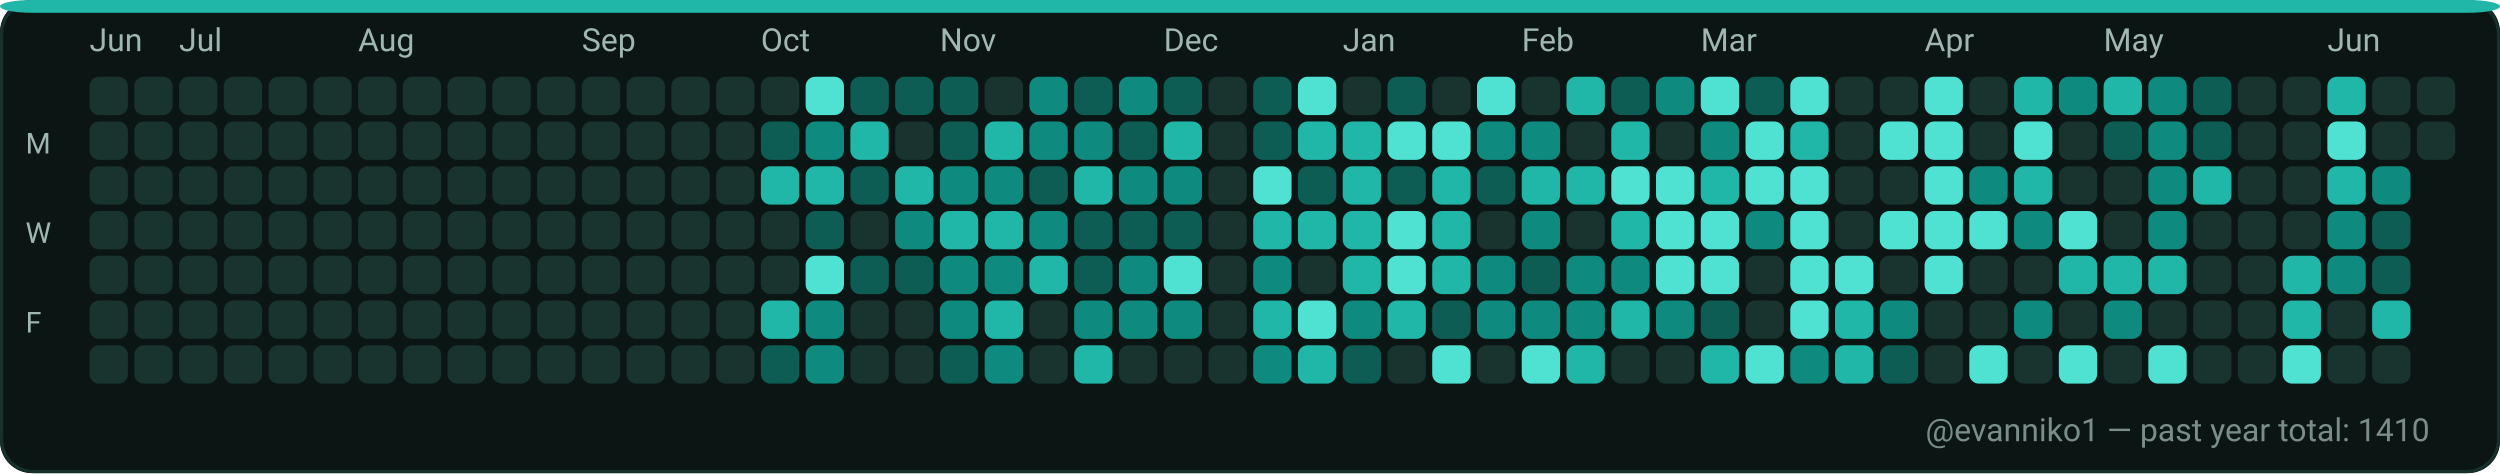
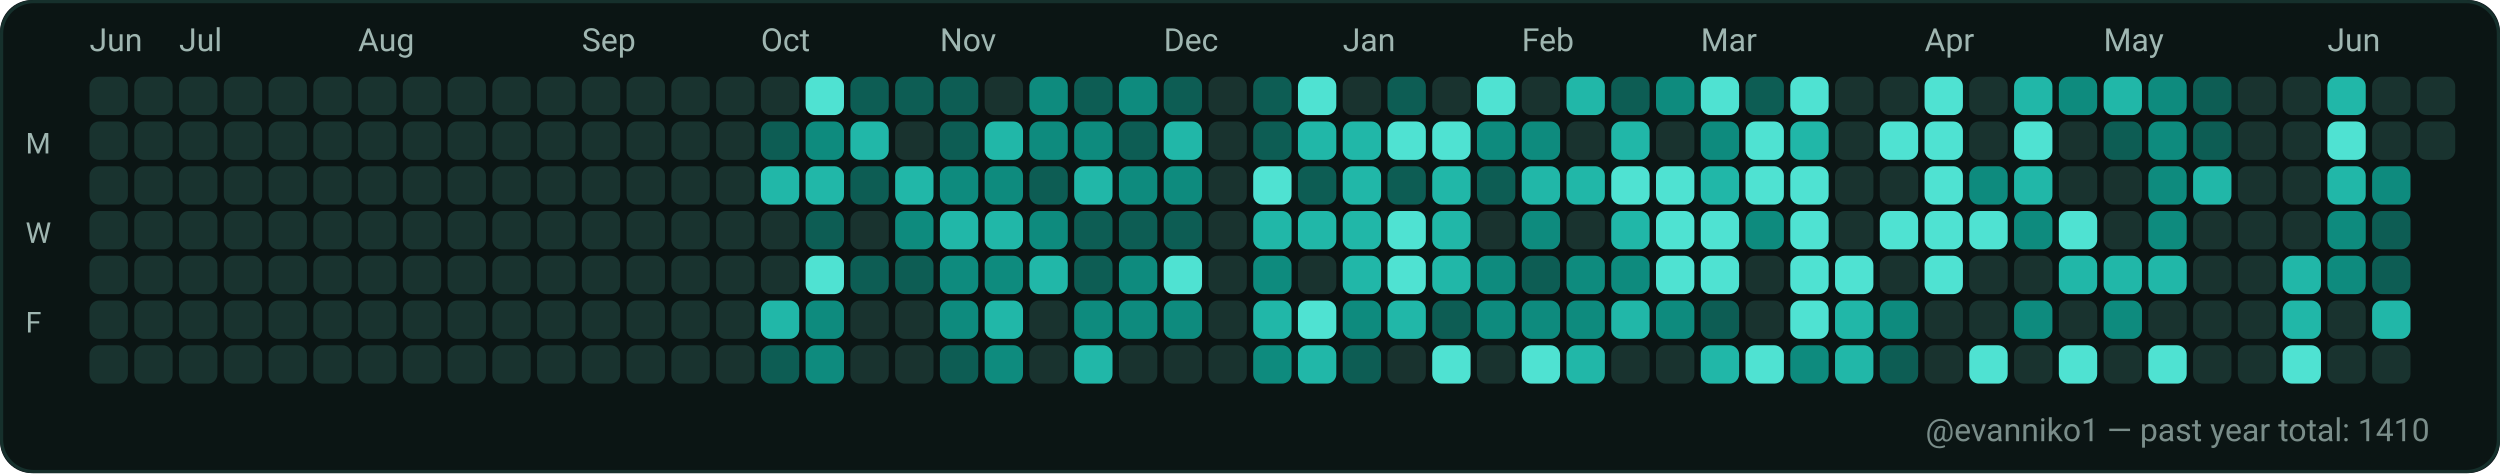
<svg xmlns="http://www.w3.org/2000/svg" width="782" height="148" viewBox="0 0 782 148" role="img" aria-label="GitHub contributions calendar for evanniko1">
  <rect x="0" y="0" width="782" height="148" rx="10" fill="#0D1117" />
  <rect x="0.5" y="0.5" width="781" height="147" rx="10" fill="#0B1514" stroke="#16302C" stroke-width="1" />
-   <rect x="0" y="0" width="782" height="4" rx="10" fill="#21B7A8" />
  <text x="28" y="16" fill="#9FB6B1" font-family="ui-sans-serif, system-ui, -apple-system, Segoe UI, Roboto, Ubuntu, Cantarell, Noto Sans, Helvetica Neue, Arial" font-size="10" text-rendering="geometricPrecision">Jun</text>
  <text x="56" y="16" fill="#9FB6B1" font-family="ui-sans-serif, system-ui, -apple-system, Segoe UI, Roboto, Ubuntu, Cantarell, Noto Sans, Helvetica Neue, Arial" font-size="10" text-rendering="geometricPrecision">Jul</text>
  <text x="112" y="16" fill="#9FB6B1" font-family="ui-sans-serif, system-ui, -apple-system, Segoe UI, Roboto, Ubuntu, Cantarell, Noto Sans, Helvetica Neue, Arial" font-size="10" text-rendering="geometricPrecision">Aug</text>
  <text x="182" y="16" fill="#9FB6B1" font-family="ui-sans-serif, system-ui, -apple-system, Segoe UI, Roboto, Ubuntu, Cantarell, Noto Sans, Helvetica Neue, Arial" font-size="10" text-rendering="geometricPrecision">Sep</text>
  <text x="238" y="16" fill="#9FB6B1" font-family="ui-sans-serif, system-ui, -apple-system, Segoe UI, Roboto, Ubuntu, Cantarell, Noto Sans, Helvetica Neue, Arial" font-size="10" text-rendering="geometricPrecision">Oct</text>
  <text x="294" y="16" fill="#9FB6B1" font-family="ui-sans-serif, system-ui, -apple-system, Segoe UI, Roboto, Ubuntu, Cantarell, Noto Sans, Helvetica Neue, Arial" font-size="10" text-rendering="geometricPrecision">Nov</text>
  <text x="364" y="16" fill="#9FB6B1" font-family="ui-sans-serif, system-ui, -apple-system, Segoe UI, Roboto, Ubuntu, Cantarell, Noto Sans, Helvetica Neue, Arial" font-size="10" text-rendering="geometricPrecision">Dec</text>
  <text x="420" y="16" fill="#9FB6B1" font-family="ui-sans-serif, system-ui, -apple-system, Segoe UI, Roboto, Ubuntu, Cantarell, Noto Sans, Helvetica Neue, Arial" font-size="10" text-rendering="geometricPrecision">Jan</text>
  <text x="476" y="16" fill="#9FB6B1" font-family="ui-sans-serif, system-ui, -apple-system, Segoe UI, Roboto, Ubuntu, Cantarell, Noto Sans, Helvetica Neue, Arial" font-size="10" text-rendering="geometricPrecision">Feb</text>
  <text x="532" y="16" fill="#9FB6B1" font-family="ui-sans-serif, system-ui, -apple-system, Segoe UI, Roboto, Ubuntu, Cantarell, Noto Sans, Helvetica Neue, Arial" font-size="10" text-rendering="geometricPrecision">Mar</text>
  <text x="602" y="16" fill="#9FB6B1" font-family="ui-sans-serif, system-ui, -apple-system, Segoe UI, Roboto, Ubuntu, Cantarell, Noto Sans, Helvetica Neue, Arial" font-size="10" text-rendering="geometricPrecision">Apr</text>
  <text x="658" y="16" fill="#9FB6B1" font-family="ui-sans-serif, system-ui, -apple-system, Segoe UI, Roboto, Ubuntu, Cantarell, Noto Sans, Helvetica Neue, Arial" font-size="10" text-rendering="geometricPrecision">May</text>
  <text x="728" y="16" fill="#9FB6B1" font-family="ui-sans-serif, system-ui, -apple-system, Segoe UI, Roboto, Ubuntu, Cantarell, Noto Sans, Helvetica Neue, Arial" font-size="10" text-rendering="geometricPrecision">Jun</text>
  <text x="8" y="48" fill="#9FB6B1" font-family="ui-sans-serif, system-ui, -apple-system, Segoe UI, Roboto, Ubuntu, Cantarell, Noto Sans, Helvetica Neue, Arial" font-size="9" text-rendering="geometricPrecision">M</text>
  <text x="8" y="76" fill="#9FB6B1" font-family="ui-sans-serif, system-ui, -apple-system, Segoe UI, Roboto, Ubuntu, Cantarell, Noto Sans, Helvetica Neue, Arial" font-size="9" text-rendering="geometricPrecision">W</text>
  <text x="8" y="104" fill="#9FB6B1" font-family="ui-sans-serif, system-ui, -apple-system, Segoe UI, Roboto, Ubuntu, Cantarell, Noto Sans, Helvetica Neue, Arial" font-size="9" text-rendering="geometricPrecision">F</text>
  <g>
    <rect x="28" y="24" width="12" height="12" rx="3" fill="#19332F" />
  </g>
  <g>
    <rect x="28" y="38" width="12" height="12" rx="3" fill="#19332F" />
  </g>
  <g>
    <rect x="28" y="52" width="12" height="12" rx="3" fill="#19332F" />
  </g>
  <g>
    <rect x="28" y="66" width="12" height="12" rx="3" fill="#19332F" />
  </g>
  <g>
    <rect x="28" y="80" width="12" height="12" rx="3" fill="#19332F" />
  </g>
  <g>
    <rect x="28" y="94" width="12" height="12" rx="3" fill="#19332F" />
  </g>
  <g>
    <rect x="28" y="108" width="12" height="12" rx="3" fill="#19332F" />
  </g>
  <g>
    <rect x="42" y="24" width="12" height="12" rx="3" fill="#19332F" />
  </g>
  <g>
    <rect x="42" y="38" width="12" height="12" rx="3" fill="#19332F" />
  </g>
  <g>
    <rect x="42" y="52" width="12" height="12" rx="3" fill="#19332F" />
  </g>
  <g>
    <rect x="42" y="66" width="12" height="12" rx="3" fill="#19332F" />
  </g>
  <g>
    <rect x="42" y="80" width="12" height="12" rx="3" fill="#19332F" />
  </g>
  <g>
    <rect x="42" y="94" width="12" height="12" rx="3" fill="#19332F" />
  </g>
  <g>
    <rect x="42" y="108" width="12" height="12" rx="3" fill="#19332F" />
  </g>
  <g>
    <rect x="56" y="24" width="12" height="12" rx="3" fill="#19332F" />
  </g>
  <g>
    <rect x="56" y="38" width="12" height="12" rx="3" fill="#19332F" />
  </g>
  <g>
    <rect x="56" y="52" width="12" height="12" rx="3" fill="#19332F" />
  </g>
  <g>
    <rect x="56" y="66" width="12" height="12" rx="3" fill="#19332F" />
  </g>
  <g>
    <rect x="56" y="80" width="12" height="12" rx="3" fill="#19332F" />
  </g>
  <g>
    <rect x="56" y="94" width="12" height="12" rx="3" fill="#19332F" />
  </g>
  <g>
    <rect x="56" y="108" width="12" height="12" rx="3" fill="#19332F" />
  </g>
  <g>
    <rect x="70" y="24" width="12" height="12" rx="3" fill="#19332F" />
  </g>
  <g>
    <rect x="70" y="38" width="12" height="12" rx="3" fill="#19332F" />
  </g>
  <g>
    <rect x="70" y="52" width="12" height="12" rx="3" fill="#19332F" />
  </g>
  <g>
    <rect x="70" y="66" width="12" height="12" rx="3" fill="#19332F" />
  </g>
  <g>
    <rect x="70" y="80" width="12" height="12" rx="3" fill="#19332F" />
  </g>
  <g>
    <rect x="70" y="94" width="12" height="12" rx="3" fill="#19332F" />
  </g>
  <g>
    <rect x="70" y="108" width="12" height="12" rx="3" fill="#19332F" />
  </g>
  <g>
    <rect x="84" y="24" width="12" height="12" rx="3" fill="#19332F" />
  </g>
  <g>
    <rect x="84" y="38" width="12" height="12" rx="3" fill="#19332F" />
  </g>
  <g>
    <rect x="84" y="52" width="12" height="12" rx="3" fill="#19332F" />
  </g>
  <g>
    <rect x="84" y="66" width="12" height="12" rx="3" fill="#19332F" />
  </g>
  <g>
    <rect x="84" y="80" width="12" height="12" rx="3" fill="#19332F" />
  </g>
  <g>
    <rect x="84" y="94" width="12" height="12" rx="3" fill="#19332F" />
  </g>
  <g>
    <rect x="84" y="108" width="12" height="12" rx="3" fill="#19332F" />
  </g>
  <g>
    <rect x="98" y="24" width="12" height="12" rx="3" fill="#19332F" />
  </g>
  <g>
    <rect x="98" y="38" width="12" height="12" rx="3" fill="#19332F" />
  </g>
  <g>
    <rect x="98" y="52" width="12" height="12" rx="3" fill="#19332F" />
  </g>
  <g>
    <rect x="98" y="66" width="12" height="12" rx="3" fill="#19332F" />
  </g>
  <g>
    <rect x="98" y="80" width="12" height="12" rx="3" fill="#19332F" />
  </g>
  <g>
    <rect x="98" y="94" width="12" height="12" rx="3" fill="#19332F" />
  </g>
  <g>
    <rect x="98" y="108" width="12" height="12" rx="3" fill="#19332F" />
  </g>
  <g>
    <rect x="112" y="24" width="12" height="12" rx="3" fill="#19332F" />
  </g>
  <g>
    <rect x="112" y="38" width="12" height="12" rx="3" fill="#19332F" />
  </g>
  <g>
    <rect x="112" y="52" width="12" height="12" rx="3" fill="#19332F" />
  </g>
  <g>
    <rect x="112" y="66" width="12" height="12" rx="3" fill="#19332F" />
  </g>
  <g>
    <rect x="112" y="80" width="12" height="12" rx="3" fill="#19332F" />
  </g>
  <g>
    <rect x="112" y="94" width="12" height="12" rx="3" fill="#19332F" />
  </g>
  <g>
    <rect x="112" y="108" width="12" height="12" rx="3" fill="#19332F" />
  </g>
  <g>
    <rect x="126" y="24" width="12" height="12" rx="3" fill="#19332F" />
  </g>
  <g>
    <rect x="126" y="38" width="12" height="12" rx="3" fill="#19332F" />
  </g>
  <g>
    <rect x="126" y="52" width="12" height="12" rx="3" fill="#19332F" />
  </g>
  <g>
    <rect x="126" y="66" width="12" height="12" rx="3" fill="#19332F" />
  </g>
  <g>
    <rect x="126" y="80" width="12" height="12" rx="3" fill="#19332F" />
  </g>
  <g>
    <rect x="126" y="94" width="12" height="12" rx="3" fill="#19332F" />
  </g>
  <g>
    <rect x="126" y="108" width="12" height="12" rx="3" fill="#19332F" />
  </g>
  <g>
    <rect x="140" y="24" width="12" height="12" rx="3" fill="#19332F" />
  </g>
  <g>
    <rect x="140" y="38" width="12" height="12" rx="3" fill="#19332F" />
  </g>
  <g>
    <rect x="140" y="52" width="12" height="12" rx="3" fill="#19332F" />
  </g>
  <g>
    <rect x="140" y="66" width="12" height="12" rx="3" fill="#19332F" />
  </g>
  <g>
    <rect x="140" y="80" width="12" height="12" rx="3" fill="#19332F" />
  </g>
  <g>
    <rect x="140" y="94" width="12" height="12" rx="3" fill="#19332F" />
  </g>
  <g>
    <rect x="140" y="108" width="12" height="12" rx="3" fill="#19332F" />
  </g>
  <g>
    <rect x="154" y="24" width="12" height="12" rx="3" fill="#19332F" />
  </g>
  <g>
    <rect x="154" y="38" width="12" height="12" rx="3" fill="#19332F" />
  </g>
  <g>
    <rect x="154" y="52" width="12" height="12" rx="3" fill="#19332F" />
  </g>
  <g>
    <rect x="154" y="66" width="12" height="12" rx="3" fill="#19332F" />
  </g>
  <g>
    <rect x="154" y="80" width="12" height="12" rx="3" fill="#19332F" />
  </g>
  <g>
    <rect x="154" y="94" width="12" height="12" rx="3" fill="#19332F" />
  </g>
  <g>
    <rect x="154" y="108" width="12" height="12" rx="3" fill="#19332F" />
  </g>
  <g>
    <rect x="168" y="24" width="12" height="12" rx="3" fill="#19332F" />
  </g>
  <g>
    <rect x="168" y="38" width="12" height="12" rx="3" fill="#19332F" />
  </g>
  <g>
    <rect x="168" y="52" width="12" height="12" rx="3" fill="#19332F" />
  </g>
  <g>
    <rect x="168" y="66" width="12" height="12" rx="3" fill="#19332F" />
  </g>
  <g>
    <rect x="168" y="80" width="12" height="12" rx="3" fill="#19332F" />
  </g>
  <g>
    <rect x="168" y="94" width="12" height="12" rx="3" fill="#19332F" />
  </g>
  <g>
    <rect x="168" y="108" width="12" height="12" rx="3" fill="#19332F" />
  </g>
  <g>
    <rect x="182" y="24" width="12" height="12" rx="3" fill="#19332F" />
  </g>
  <g>
    <rect x="182" y="38" width="12" height="12" rx="3" fill="#19332F" />
  </g>
  <g>
    <rect x="182" y="52" width="12" height="12" rx="3" fill="#19332F" />
  </g>
  <g>
    <rect x="182" y="66" width="12" height="12" rx="3" fill="#19332F" />
  </g>
  <g>
    <rect x="182" y="80" width="12" height="12" rx="3" fill="#19332F" />
  </g>
  <g>
    <rect x="182" y="94" width="12" height="12" rx="3" fill="#19332F" />
  </g>
  <g>
    <rect x="182" y="108" width="12" height="12" rx="3" fill="#19332F" />
  </g>
  <g>
    <rect x="196" y="24" width="12" height="12" rx="3" fill="#19332F" />
  </g>
  <g>
    <rect x="196" y="38" width="12" height="12" rx="3" fill="#19332F" />
  </g>
  <g>
    <rect x="196" y="52" width="12" height="12" rx="3" fill="#19332F" />
  </g>
  <g>
    <rect x="196" y="66" width="12" height="12" rx="3" fill="#19332F" />
  </g>
  <g>
    <rect x="196" y="80" width="12" height="12" rx="3" fill="#19332F" />
  </g>
  <g>
    <rect x="196" y="94" width="12" height="12" rx="3" fill="#19332F" />
  </g>
  <g>
    <rect x="196" y="108" width="12" height="12" rx="3" fill="#19332F" />
  </g>
  <g>
    <rect x="210" y="24" width="12" height="12" rx="3" fill="#19332F" />
  </g>
  <g>
    <rect x="210" y="38" width="12" height="12" rx="3" fill="#19332F" />
  </g>
  <g>
    <rect x="210" y="52" width="12" height="12" rx="3" fill="#19332F" />
  </g>
  <g>
    <rect x="210" y="66" width="12" height="12" rx="3" fill="#19332F" />
  </g>
  <g>
    <rect x="210" y="80" width="12" height="12" rx="3" fill="#19332F" />
  </g>
  <g>
    <rect x="210" y="94" width="12" height="12" rx="3" fill="#19332F" />
  </g>
  <g>
    <rect x="210" y="108" width="12" height="12" rx="3" fill="#19332F" />
  </g>
  <g>
    <rect x="224" y="24" width="12" height="12" rx="3" fill="#19332F" />
  </g>
  <g>
    <rect x="224" y="38" width="12" height="12" rx="3" fill="#19332F" />
  </g>
  <g>
    <rect x="224" y="52" width="12" height="12" rx="3" fill="#19332F" />
  </g>
  <g>
    <rect x="224" y="66" width="12" height="12" rx="3" fill="#19332F" />
  </g>
  <g>
    <rect x="224" y="80" width="12" height="12" rx="3" fill="#19332F" />
  </g>
  <g>
    <rect x="224" y="94" width="12" height="12" rx="3" fill="#19332F" />
  </g>
  <g>
    <rect x="224" y="108" width="12" height="12" rx="3" fill="#19332F" />
  </g>
  <g>
    <rect x="238" y="24" width="12" height="12" rx="3" fill="#19332F" />
  </g>
  <g>
    <rect x="238" y="38" width="12" height="12" rx="3" fill="#0D5D54" />
  </g>
  <g>
    <rect x="238" y="52" width="12" height="12" rx="3" fill="#21B7A8" />
  </g>
  <g>
    <rect x="238" y="66" width="12" height="12" rx="3" fill="#19332F" />
  </g>
  <g>
    <rect x="238" y="80" width="12" height="12" rx="3" fill="#19332F" />
  </g>
  <g>
    <rect x="238" y="94" width="12" height="12" rx="3" fill="#21B7A8" />
  </g>
  <g>
    <rect x="238" y="108" width="12" height="12" rx="3" fill="#0D5D54" />
  </g>
  <g>
    <rect x="252" y="24" width="12" height="12" rx="3" fill="#4FE2D2" />
  </g>
  <g>
    <rect x="252" y="38" width="12" height="12" rx="3" fill="#0E8B7E" />
  </g>
  <g>
    <rect x="252" y="52" width="12" height="12" rx="3" fill="#21B7A8" />
  </g>
  <g>
    <rect x="252" y="66" width="12" height="12" rx="3" fill="#0D5D54" />
  </g>
  <g>
    <rect x="252" y="80" width="12" height="12" rx="3" fill="#4FE2D2" />
  </g>
  <g>
    <rect x="252" y="94" width="12" height="12" rx="3" fill="#0E8B7E" />
  </g>
  <g>
    <rect x="252" y="108" width="12" height="12" rx="3" fill="#0E8B7E" />
  </g>
  <g>
    <rect x="266" y="24" width="12" height="12" rx="3" fill="#0D5D54" />
  </g>
  <g>
    <rect x="266" y="38" width="12" height="12" rx="3" fill="#21B7A8" />
  </g>
  <g>
    <rect x="266" y="52" width="12" height="12" rx="3" fill="#0D5D54" />
  </g>
  <g>
    <rect x="266" y="66" width="12" height="12" rx="3" fill="#19332F" />
  </g>
  <g>
    <rect x="266" y="80" width="12" height="12" rx="3" fill="#0D5D54" />
  </g>
  <g>
    <rect x="266" y="94" width="12" height="12" rx="3" fill="#19332F" />
  </g>
  <g>
    <rect x="266" y="108" width="12" height="12" rx="3" fill="#19332F" />
  </g>
  <g>
    <rect x="280" y="24" width="12" height="12" rx="3" fill="#0D5D54" />
  </g>
  <g>
    <rect x="280" y="38" width="12" height="12" rx="3" fill="#19332F" />
  </g>
  <g>
    <rect x="280" y="52" width="12" height="12" rx="3" fill="#21B7A8" />
  </g>
  <g>
    <rect x="280" y="66" width="12" height="12" rx="3" fill="#0E8B7E" />
  </g>
  <g>
    <rect x="280" y="80" width="12" height="12" rx="3" fill="#0D5D54" />
  </g>
  <g>
    <rect x="280" y="94" width="12" height="12" rx="3" fill="#19332F" />
  </g>
  <g>
    <rect x="280" y="108" width="12" height="12" rx="3" fill="#19332F" />
  </g>
  <g>
    <rect x="294" y="24" width="12" height="12" rx="3" fill="#0D5D54" />
  </g>
  <g>
    <rect x="294" y="38" width="12" height="12" rx="3" fill="#0D5D54" />
  </g>
  <g>
    <rect x="294" y="52" width="12" height="12" rx="3" fill="#0E8B7E" />
  </g>
  <g>
    <rect x="294" y="66" width="12" height="12" rx="3" fill="#21B7A8" />
  </g>
  <g>
    <rect x="294" y="80" width="12" height="12" rx="3" fill="#0E8B7E" />
  </g>
  <g>
    <rect x="294" y="94" width="12" height="12" rx="3" fill="#0E8B7E" />
  </g>
  <g>
    <rect x="294" y="108" width="12" height="12" rx="3" fill="#0D5D54" />
  </g>
  <g>
    <rect x="308" y="24" width="12" height="12" rx="3" fill="#19332F" />
  </g>
  <g>
    <rect x="308" y="38" width="12" height="12" rx="3" fill="#21B7A8" />
  </g>
  <g>
    <rect x="308" y="52" width="12" height="12" rx="3" fill="#0E8B7E" />
  </g>
  <g>
    <rect x="308" y="66" width="12" height="12" rx="3" fill="#21B7A8" />
  </g>
  <g>
    <rect x="308" y="80" width="12" height="12" rx="3" fill="#0E8B7E" />
  </g>
  <g>
    <rect x="308" y="94" width="12" height="12" rx="3" fill="#21B7A8" />
  </g>
  <g>
    <rect x="308" y="108" width="12" height="12" rx="3" fill="#0E8B7E" />
  </g>
  <g>
    <rect x="322" y="24" width="12" height="12" rx="3" fill="#0E8B7E" />
  </g>
  <g>
    <rect x="322" y="38" width="12" height="12" rx="3" fill="#0E8B7E" />
  </g>
  <g>
    <rect x="322" y="52" width="12" height="12" rx="3" fill="#0D5D54" />
  </g>
  <g>
    <rect x="322" y="66" width="12" height="12" rx="3" fill="#0E8B7E" />
  </g>
  <g>
    <rect x="322" y="80" width="12" height="12" rx="3" fill="#21B7A8" />
  </g>
  <g>
    <rect x="322" y="94" width="12" height="12" rx="3" fill="#19332F" />
  </g>
  <g>
    <rect x="322" y="108" width="12" height="12" rx="3" fill="#19332F" />
  </g>
  <g>
    <rect x="336" y="24" width="12" height="12" rx="3" fill="#0D5D54" />
  </g>
  <g>
    <rect x="336" y="38" width="12" height="12" rx="3" fill="#0E8B7E" />
  </g>
  <g>
    <rect x="336" y="52" width="12" height="12" rx="3" fill="#21B7A8" />
  </g>
  <g>
    <rect x="336" y="66" width="12" height="12" rx="3" fill="#0D5D54" />
  </g>
  <g>
    <rect x="336" y="80" width="12" height="12" rx="3" fill="#0D5D54" />
  </g>
  <g>
    <rect x="336" y="94" width="12" height="12" rx="3" fill="#0E8B7E" />
  </g>
  <g>
    <rect x="336" y="108" width="12" height="12" rx="3" fill="#21B7A8" />
  </g>
  <g>
    <rect x="350" y="24" width="12" height="12" rx="3" fill="#0E8B7E" />
  </g>
  <g>
    <rect x="350" y="38" width="12" height="12" rx="3" fill="#0D5D54" />
  </g>
  <g>
    <rect x="350" y="52" width="12" height="12" rx="3" fill="#0E8B7E" />
  </g>
  <g>
    <rect x="350" y="66" width="12" height="12" rx="3" fill="#0D5D54" />
  </g>
  <g>
    <rect x="350" y="80" width="12" height="12" rx="3" fill="#0E8B7E" />
  </g>
  <g>
    <rect x="350" y="94" width="12" height="12" rx="3" fill="#0E8B7E" />
  </g>
  <g>
    <rect x="350" y="108" width="12" height="12" rx="3" fill="#19332F" />
  </g>
  <g>
    <rect x="364" y="24" width="12" height="12" rx="3" fill="#0D5D54" />
  </g>
  <g>
    <rect x="364" y="38" width="12" height="12" rx="3" fill="#21B7A8" />
  </g>
  <g>
    <rect x="364" y="52" width="12" height="12" rx="3" fill="#0E8B7E" />
  </g>
  <g>
    <rect x="364" y="66" width="12" height="12" rx="3" fill="#0D5D54" />
  </g>
  <g>
    <rect x="364" y="80" width="12" height="12" rx="3" fill="#4FE2D2" />
  </g>
  <g>
    <rect x="364" y="94" width="12" height="12" rx="3" fill="#0E8B7E" />
  </g>
  <g>
    <rect x="364" y="108" width="12" height="12" rx="3" fill="#19332F" />
  </g>
  <g>
    <rect x="378" y="24" width="12" height="12" rx="3" fill="#19332F" />
  </g>
  <g>
    <rect x="378" y="38" width="12" height="12" rx="3" fill="#19332F" />
  </g>
  <g>
    <rect x="378" y="52" width="12" height="12" rx="3" fill="#19332F" />
  </g>
  <g>
    <rect x="378" y="66" width="12" height="12" rx="3" fill="#19332F" />
  </g>
  <g>
    <rect x="378" y="80" width="12" height="12" rx="3" fill="#19332F" />
  </g>
  <g>
    <rect x="378" y="94" width="12" height="12" rx="3" fill="#19332F" />
  </g>
  <g>
    <rect x="378" y="108" width="12" height="12" rx="3" fill="#19332F" />
  </g>
  <g>
    <rect x="392" y="24" width="12" height="12" rx="3" fill="#0D5D54" />
  </g>
  <g>
    <rect x="392" y="38" width="12" height="12" rx="3" fill="#0D5D54" />
  </g>
  <g>
    <rect x="392" y="52" width="12" height="12" rx="3" fill="#4FE2D2" />
  </g>
  <g>
    <rect x="392" y="66" width="12" height="12" rx="3" fill="#21B7A8" />
  </g>
  <g>
    <rect x="392" y="80" width="12" height="12" rx="3" fill="#0E8B7E" />
  </g>
  <g>
    <rect x="392" y="94" width="12" height="12" rx="3" fill="#21B7A8" />
  </g>
  <g>
    <rect x="392" y="108" width="12" height="12" rx="3" fill="#0E8B7E" />
  </g>
  <g>
    <rect x="406" y="24" width="12" height="12" rx="3" fill="#4FE2D2" />
  </g>
  <g>
    <rect x="406" y="38" width="12" height="12" rx="3" fill="#21B7A8" />
  </g>
  <g>
    <rect x="406" y="52" width="12" height="12" rx="3" fill="#0D5D54" />
  </g>
  <g>
    <rect x="406" y="66" width="12" height="12" rx="3" fill="#21B7A8" />
  </g>
  <g>
    <rect x="406" y="80" width="12" height="12" rx="3" fill="#19332F" />
  </g>
  <g>
    <rect x="406" y="94" width="12" height="12" rx="3" fill="#4FE2D2" />
  </g>
  <g>
    <rect x="406" y="108" width="12" height="12" rx="3" fill="#21B7A8" />
  </g>
  <g>
    <rect x="420" y="24" width="12" height="12" rx="3" fill="#19332F" />
  </g>
  <g>
    <rect x="420" y="38" width="12" height="12" rx="3" fill="#21B7A8" />
  </g>
  <g>
    <rect x="420" y="52" width="12" height="12" rx="3" fill="#21B7A8" />
  </g>
  <g>
    <rect x="420" y="66" width="12" height="12" rx="3" fill="#21B7A8" />
  </g>
  <g>
    <rect x="420" y="80" width="12" height="12" rx="3" fill="#21B7A8" />
  </g>
  <g>
    <rect x="420" y="94" width="12" height="12" rx="3" fill="#0E8B7E" />
  </g>
  <g>
    <rect x="420" y="108" width="12" height="12" rx="3" fill="#0D5D54" />
  </g>
  <g>
    <rect x="434" y="24" width="12" height="12" rx="3" fill="#0D5D54" />
  </g>
  <g>
    <rect x="434" y="38" width="12" height="12" rx="3" fill="#4FE2D2" />
  </g>
  <g>
    <rect x="434" y="52" width="12" height="12" rx="3" fill="#0D5D54" />
  </g>
  <g>
    <rect x="434" y="66" width="12" height="12" rx="3" fill="#4FE2D2" />
  </g>
  <g>
    <rect x="434" y="80" width="12" height="12" rx="3" fill="#4FE2D2" />
  </g>
  <g>
    <rect x="434" y="94" width="12" height="12" rx="3" fill="#21B7A8" />
  </g>
  <g>
    <rect x="434" y="108" width="12" height="12" rx="3" fill="#19332F" />
  </g>
  <g>
    <rect x="448" y="24" width="12" height="12" rx="3" fill="#19332F" />
  </g>
  <g>
    <rect x="448" y="38" width="12" height="12" rx="3" fill="#4FE2D2" />
  </g>
  <g>
    <rect x="448" y="52" width="12" height="12" rx="3" fill="#21B7A8" />
  </g>
  <g>
    <rect x="448" y="66" width="12" height="12" rx="3" fill="#21B7A8" />
  </g>
  <g>
    <rect x="448" y="80" width="12" height="12" rx="3" fill="#21B7A8" />
  </g>
  <g>
    <rect x="448" y="94" width="12" height="12" rx="3" fill="#0D5D54" />
  </g>
  <g>
    <rect x="448" y="108" width="12" height="12" rx="3" fill="#4FE2D2" />
  </g>
  <g>
    <rect x="462" y="24" width="12" height="12" rx="3" fill="#4FE2D2" />
  </g>
  <g>
    <rect x="462" y="38" width="12" height="12" rx="3" fill="#0E8B7E" />
  </g>
  <g>
    <rect x="462" y="52" width="12" height="12" rx="3" fill="#0D5D54" />
  </g>
  <g>
    <rect x="462" y="66" width="12" height="12" rx="3" fill="#19332F" />
  </g>
  <g>
    <rect x="462" y="80" width="12" height="12" rx="3" fill="#0E8B7E" />
  </g>
  <g>
    <rect x="462" y="94" width="12" height="12" rx="3" fill="#0E8B7E" />
  </g>
  <g>
    <rect x="462" y="108" width="12" height="12" rx="3" fill="#19332F" />
  </g>
  <g>
    <rect x="476" y="24" width="12" height="12" rx="3" fill="#19332F" />
  </g>
  <g>
    <rect x="476" y="38" width="12" height="12" rx="3" fill="#0E8B7E" />
  </g>
  <g>
    <rect x="476" y="52" width="12" height="12" rx="3" fill="#21B7A8" />
  </g>
  <g>
    <rect x="476" y="66" width="12" height="12" rx="3" fill="#0E8B7E" />
  </g>
  <g>
    <rect x="476" y="80" width="12" height="12" rx="3" fill="#0D5D54" />
  </g>
  <g>
    <rect x="476" y="94" width="12" height="12" rx="3" fill="#0E8B7E" />
  </g>
  <g>
    <rect x="476" y="108" width="12" height="12" rx="3" fill="#4FE2D2" />
  </g>
  <g>
    <rect x="490" y="24" width="12" height="12" rx="3" fill="#21B7A8" />
  </g>
  <g>
    <rect x="490" y="38" width="12" height="12" rx="3" fill="#19332F" />
  </g>
  <g>
    <rect x="490" y="52" width="12" height="12" rx="3" fill="#21B7A8" />
  </g>
  <g>
    <rect x="490" y="66" width="12" height="12" rx="3" fill="#19332F" />
  </g>
  <g>
    <rect x="490" y="80" width="12" height="12" rx="3" fill="#0E8B7E" />
  </g>
  <g>
    <rect x="490" y="94" width="12" height="12" rx="3" fill="#0E8B7E" />
  </g>
  <g>
    <rect x="490" y="108" width="12" height="12" rx="3" fill="#21B7A8" />
  </g>
  <g>
    <rect x="504" y="24" width="12" height="12" rx="3" fill="#0D5D54" />
  </g>
  <g>
    <rect x="504" y="38" width="12" height="12" rx="3" fill="#21B7A8" />
  </g>
  <g>
    <rect x="504" y="52" width="12" height="12" rx="3" fill="#4FE2D2" />
  </g>
  <g>
    <rect x="504" y="66" width="12" height="12" rx="3" fill="#21B7A8" />
  </g>
  <g>
    <rect x="504" y="80" width="12" height="12" rx="3" fill="#0E8B7E" />
  </g>
  <g>
    <rect x="504" y="94" width="12" height="12" rx="3" fill="#21B7A8" />
  </g>
  <g>
    <rect x="504" y="108" width="12" height="12" rx="3" fill="#19332F" />
  </g>
  <g>
    <rect x="518" y="24" width="12" height="12" rx="3" fill="#0E8B7E" />
  </g>
  <g>
    <rect x="518" y="38" width="12" height="12" rx="3" fill="#19332F" />
  </g>
  <g>
    <rect x="518" y="52" width="12" height="12" rx="3" fill="#4FE2D2" />
  </g>
  <g>
    <rect x="518" y="66" width="12" height="12" rx="3" fill="#4FE2D2" />
  </g>
  <g>
    <rect x="518" y="80" width="12" height="12" rx="3" fill="#4FE2D2" />
  </g>
  <g>
    <rect x="518" y="94" width="12" height="12" rx="3" fill="#0E8B7E" />
  </g>
  <g>
    <rect x="518" y="108" width="12" height="12" rx="3" fill="#19332F" />
  </g>
  <g>
    <rect x="532" y="24" width="12" height="12" rx="3" fill="#4FE2D2" />
  </g>
  <g>
    <rect x="532" y="38" width="12" height="12" rx="3" fill="#0E8B7E" />
  </g>
  <g>
    <rect x="532" y="52" width="12" height="12" rx="3" fill="#21B7A8" />
  </g>
  <g>
    <rect x="532" y="66" width="12" height="12" rx="3" fill="#4FE2D2" />
  </g>
  <g>
    <rect x="532" y="80" width="12" height="12" rx="3" fill="#4FE2D2" />
  </g>
  <g>
    <rect x="532" y="94" width="12" height="12" rx="3" fill="#0D5D54" />
  </g>
  <g>
    <rect x="532" y="108" width="12" height="12" rx="3" fill="#21B7A8" />
  </g>
  <g>
    <rect x="546" y="24" width="12" height="12" rx="3" fill="#0D5D54" />
  </g>
  <g>
    <rect x="546" y="38" width="12" height="12" rx="3" fill="#4FE2D2" />
  </g>
  <g>
    <rect x="546" y="52" width="12" height="12" rx="3" fill="#4FE2D2" />
  </g>
  <g>
    <rect x="546" y="66" width="12" height="12" rx="3" fill="#0E8B7E" />
  </g>
  <g>
    <rect x="546" y="80" width="12" height="12" rx="3" fill="#19332F" />
  </g>
  <g>
    <rect x="546" y="94" width="12" height="12" rx="3" fill="#19332F" />
  </g>
  <g>
    <rect x="546" y="108" width="12" height="12" rx="3" fill="#4FE2D2" />
  </g>
  <g>
    <rect x="560" y="24" width="12" height="12" rx="3" fill="#4FE2D2" />
  </g>
  <g>
    <rect x="560" y="38" width="12" height="12" rx="3" fill="#21B7A8" />
  </g>
  <g>
    <rect x="560" y="52" width="12" height="12" rx="3" fill="#4FE2D2" />
  </g>
  <g>
    <rect x="560" y="66" width="12" height="12" rx="3" fill="#4FE2D2" />
  </g>
  <g>
    <rect x="560" y="80" width="12" height="12" rx="3" fill="#4FE2D2" />
  </g>
  <g>
    <rect x="560" y="94" width="12" height="12" rx="3" fill="#4FE2D2" />
  </g>
  <g>
    <rect x="560" y="108" width="12" height="12" rx="3" fill="#0E8B7E" />
  </g>
  <g>
    <rect x="574" y="24" width="12" height="12" rx="3" fill="#19332F" />
  </g>
  <g>
    <rect x="574" y="38" width="12" height="12" rx="3" fill="#19332F" />
  </g>
  <g>
    <rect x="574" y="52" width="12" height="12" rx="3" fill="#19332F" />
  </g>
  <g>
    <rect x="574" y="66" width="12" height="12" rx="3" fill="#19332F" />
  </g>
  <g>
    <rect x="574" y="80" width="12" height="12" rx="3" fill="#4FE2D2" />
  </g>
  <g>
    <rect x="574" y="94" width="12" height="12" rx="3" fill="#21B7A8" />
  </g>
  <g>
    <rect x="574" y="108" width="12" height="12" rx="3" fill="#21B7A8" />
  </g>
  <g>
    <rect x="588" y="24" width="12" height="12" rx="3" fill="#19332F" />
  </g>
  <g>
    <rect x="588" y="38" width="12" height="12" rx="3" fill="#4FE2D2" />
  </g>
  <g>
    <rect x="588" y="52" width="12" height="12" rx="3" fill="#19332F" />
  </g>
  <g>
    <rect x="588" y="66" width="12" height="12" rx="3" fill="#4FE2D2" />
  </g>
  <g>
    <rect x="588" y="80" width="12" height="12" rx="3" fill="#19332F" />
  </g>
  <g>
    <rect x="588" y="94" width="12" height="12" rx="3" fill="#0E8B7E" />
  </g>
  <g>
    <rect x="588" y="108" width="12" height="12" rx="3" fill="#0D5D54" />
  </g>
  <g>
    <rect x="602" y="24" width="12" height="12" rx="3" fill="#4FE2D2" />
  </g>
  <g>
    <rect x="602" y="38" width="12" height="12" rx="3" fill="#4FE2D2" />
  </g>
  <g>
    <rect x="602" y="52" width="12" height="12" rx="3" fill="#4FE2D2" />
  </g>
  <g>
    <rect x="602" y="66" width="12" height="12" rx="3" fill="#4FE2D2" />
  </g>
  <g>
    <rect x="602" y="80" width="12" height="12" rx="3" fill="#4FE2D2" />
  </g>
  <g>
    <rect x="602" y="94" width="12" height="12" rx="3" fill="#19332F" />
  </g>
  <g>
    <rect x="602" y="108" width="12" height="12" rx="3" fill="#19332F" />
  </g>
  <g>
    <rect x="616" y="24" width="12" height="12" rx="3" fill="#19332F" />
  </g>
  <g>
    <rect x="616" y="38" width="12" height="12" rx="3" fill="#19332F" />
  </g>
  <g>
    <rect x="616" y="52" width="12" height="12" rx="3" fill="#0E8B7E" />
  </g>
  <g>
    <rect x="616" y="66" width="12" height="12" rx="3" fill="#4FE2D2" />
  </g>
  <g>
    <rect x="616" y="80" width="12" height="12" rx="3" fill="#19332F" />
  </g>
  <g>
    <rect x="616" y="94" width="12" height="12" rx="3" fill="#19332F" />
  </g>
  <g>
    <rect x="616" y="108" width="12" height="12" rx="3" fill="#4FE2D2" />
  </g>
  <g>
    <rect x="630" y="24" width="12" height="12" rx="3" fill="#21B7A8" />
  </g>
  <g>
    <rect x="630" y="38" width="12" height="12" rx="3" fill="#4FE2D2" />
  </g>
  <g>
    <rect x="630" y="52" width="12" height="12" rx="3" fill="#21B7A8" />
  </g>
  <g>
    <rect x="630" y="66" width="12" height="12" rx="3" fill="#0E8B7E" />
  </g>
  <g>
    <rect x="630" y="80" width="12" height="12" rx="3" fill="#19332F" />
  </g>
  <g>
    <rect x="630" y="94" width="12" height="12" rx="3" fill="#0E8B7E" />
  </g>
  <g>
    <rect x="630" y="108" width="12" height="12" rx="3" fill="#19332F" />
  </g>
  <g>
    <rect x="644" y="24" width="12" height="12" rx="3" fill="#0E8B7E" />
  </g>
  <g>
    <rect x="644" y="38" width="12" height="12" rx="3" fill="#19332F" />
  </g>
  <g>
    <rect x="644" y="52" width="12" height="12" rx="3" fill="#19332F" />
  </g>
  <g>
    <rect x="644" y="66" width="12" height="12" rx="3" fill="#4FE2D2" />
  </g>
  <g>
    <rect x="644" y="80" width="12" height="12" rx="3" fill="#21B7A8" />
  </g>
  <g>
    <rect x="644" y="94" width="12" height="12" rx="3" fill="#19332F" />
  </g>
  <g>
    <rect x="644" y="108" width="12" height="12" rx="3" fill="#4FE2D2" />
  </g>
  <g>
    <rect x="658" y="24" width="12" height="12" rx="3" fill="#21B7A8" />
  </g>
  <g>
    <rect x="658" y="38" width="12" height="12" rx="3" fill="#0D5D54" />
  </g>
  <g>
    <rect x="658" y="52" width="12" height="12" rx="3" fill="#19332F" />
  </g>
  <g>
    <rect x="658" y="66" width="12" height="12" rx="3" fill="#19332F" />
  </g>
  <g>
    <rect x="658" y="80" width="12" height="12" rx="3" fill="#21B7A8" />
  </g>
  <g>
    <rect x="658" y="94" width="12" height="12" rx="3" fill="#0E8B7E" />
  </g>
  <g>
    <rect x="658" y="108" width="12" height="12" rx="3" fill="#19332F" />
  </g>
  <g>
    <rect x="672" y="24" width="12" height="12" rx="3" fill="#0E8B7E" />
  </g>
  <g>
    <rect x="672" y="38" width="12" height="12" rx="3" fill="#0E8B7E" />
  </g>
  <g>
    <rect x="672" y="52" width="12" height="12" rx="3" fill="#0E8B7E" />
  </g>
  <g>
    <rect x="672" y="66" width="12" height="12" rx="3" fill="#0E8B7E" />
  </g>
  <g>
    <rect x="672" y="80" width="12" height="12" rx="3" fill="#21B7A8" />
  </g>
  <g>
    <rect x="672" y="94" width="12" height="12" rx="3" fill="#19332F" />
  </g>
  <g>
    <rect x="672" y="108" width="12" height="12" rx="3" fill="#4FE2D2" />
  </g>
  <g>
    <rect x="686" y="24" width="12" height="12" rx="3" fill="#0D5D54" />
  </g>
  <g>
    <rect x="686" y="38" width="12" height="12" rx="3" fill="#0D5D54" />
  </g>
  <g>
    <rect x="686" y="52" width="12" height="12" rx="3" fill="#21B7A8" />
  </g>
  <g>
    <rect x="686" y="66" width="12" height="12" rx="3" fill="#19332F" />
  </g>
  <g>
    <rect x="686" y="80" width="12" height="12" rx="3" fill="#19332F" />
  </g>
  <g>
    <rect x="686" y="94" width="12" height="12" rx="3" fill="#19332F" />
  </g>
  <g>
    <rect x="686" y="108" width="12" height="12" rx="3" fill="#19332F" />
  </g>
  <g>
    <rect x="700" y="24" width="12" height="12" rx="3" fill="#19332F" />
  </g>
  <g>
    <rect x="700" y="38" width="12" height="12" rx="3" fill="#19332F" />
  </g>
  <g>
    <rect x="700" y="52" width="12" height="12" rx="3" fill="#19332F" />
  </g>
  <g>
    <rect x="700" y="66" width="12" height="12" rx="3" fill="#19332F" />
  </g>
  <g>
    <rect x="700" y="80" width="12" height="12" rx="3" fill="#19332F" />
  </g>
  <g>
    <rect x="700" y="94" width="12" height="12" rx="3" fill="#19332F" />
  </g>
  <g>
    <rect x="700" y="108" width="12" height="12" rx="3" fill="#19332F" />
  </g>
  <g>
    <rect x="714" y="24" width="12" height="12" rx="3" fill="#19332F" />
  </g>
  <g>
    <rect x="714" y="38" width="12" height="12" rx="3" fill="#19332F" />
  </g>
  <g>
    <rect x="714" y="52" width="12" height="12" rx="3" fill="#19332F" />
  </g>
  <g>
    <rect x="714" y="66" width="12" height="12" rx="3" fill="#19332F" />
  </g>
  <g>
    <rect x="714" y="80" width="12" height="12" rx="3" fill="#21B7A8" />
  </g>
  <g>
    <rect x="714" y="94" width="12" height="12" rx="3" fill="#21B7A8" />
  </g>
  <g>
    <rect x="714" y="108" width="12" height="12" rx="3" fill="#4FE2D2" />
  </g>
  <g>
    <rect x="728" y="24" width="12" height="12" rx="3" fill="#21B7A8" />
  </g>
  <g>
    <rect x="728" y="38" width="12" height="12" rx="3" fill="#4FE2D2" />
  </g>
  <g>
    <rect x="728" y="52" width="12" height="12" rx="3" fill="#21B7A8" />
  </g>
  <g>
    <rect x="728" y="66" width="12" height="12" rx="3" fill="#0E8B7E" />
  </g>
  <g>
    <rect x="728" y="80" width="12" height="12" rx="3" fill="#0E8B7E" />
  </g>
  <g>
    <rect x="728" y="94" width="12" height="12" rx="3" fill="#19332F" />
  </g>
  <g>
    <rect x="728" y="108" width="12" height="12" rx="3" fill="#19332F" />
  </g>
  <g>
    <rect x="742" y="24" width="12" height="12" rx="3" fill="#19332F" />
  </g>
  <g>
    <rect x="742" y="38" width="12" height="12" rx="3" fill="#19332F" />
  </g>
  <g>
    <rect x="742" y="52" width="12" height="12" rx="3" fill="#0E8B7E" />
  </g>
  <g>
    <rect x="742" y="66" width="12" height="12" rx="3" fill="#0D5D54" />
  </g>
  <g>
    <rect x="742" y="80" width="12" height="12" rx="3" fill="#0D5D54" />
  </g>
  <g>
    <rect x="742" y="94" width="12" height="12" rx="3" fill="#21B7A8" />
  </g>
  <g>
    <rect x="742" y="108" width="12" height="12" rx="3" fill="#19332F" />
  </g>
  <g>
    <rect x="756" y="24" width="12" height="12" rx="3" fill="#19332F" />
  </g>
  <g>
    <rect x="756" y="38" width="12" height="12" rx="3" fill="#19332F" />
  </g>
  <text x="760" y="138" fill="#9FB6B1" font-family="ui-sans-serif, system-ui, -apple-system, Segoe UI, Roboto, Ubuntu, Cantarell, Noto Sans, Helvetica Neue, Arial" font-size="10" text-anchor="end" opacity="0.75">@evanniko1 — past year total: 1410</text>
</svg>
